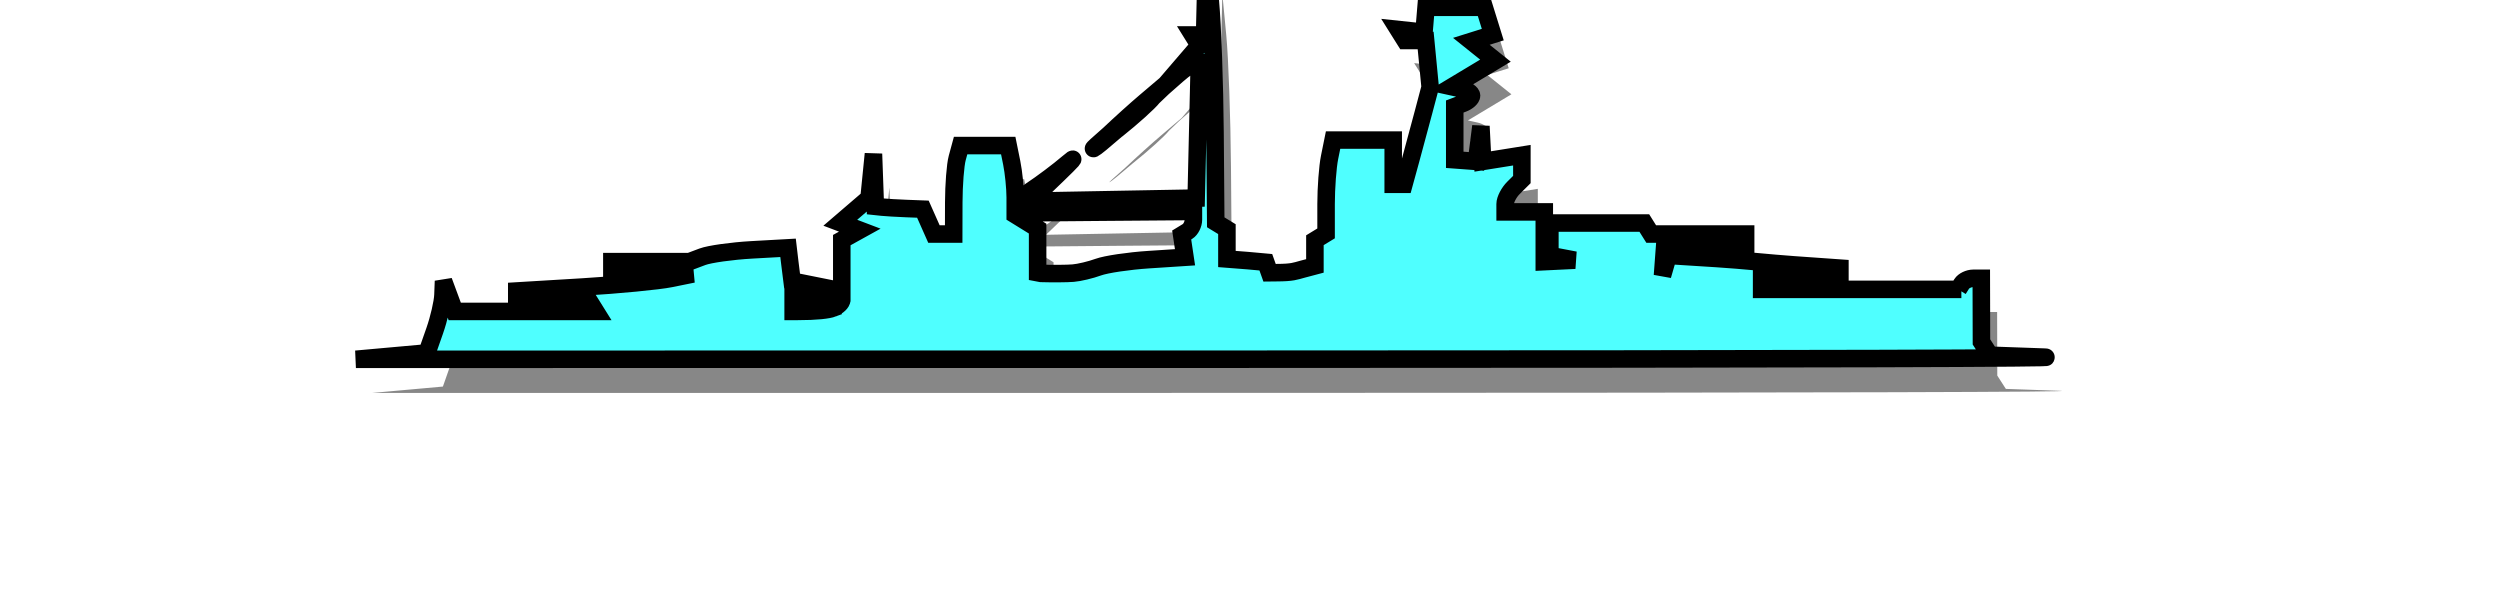
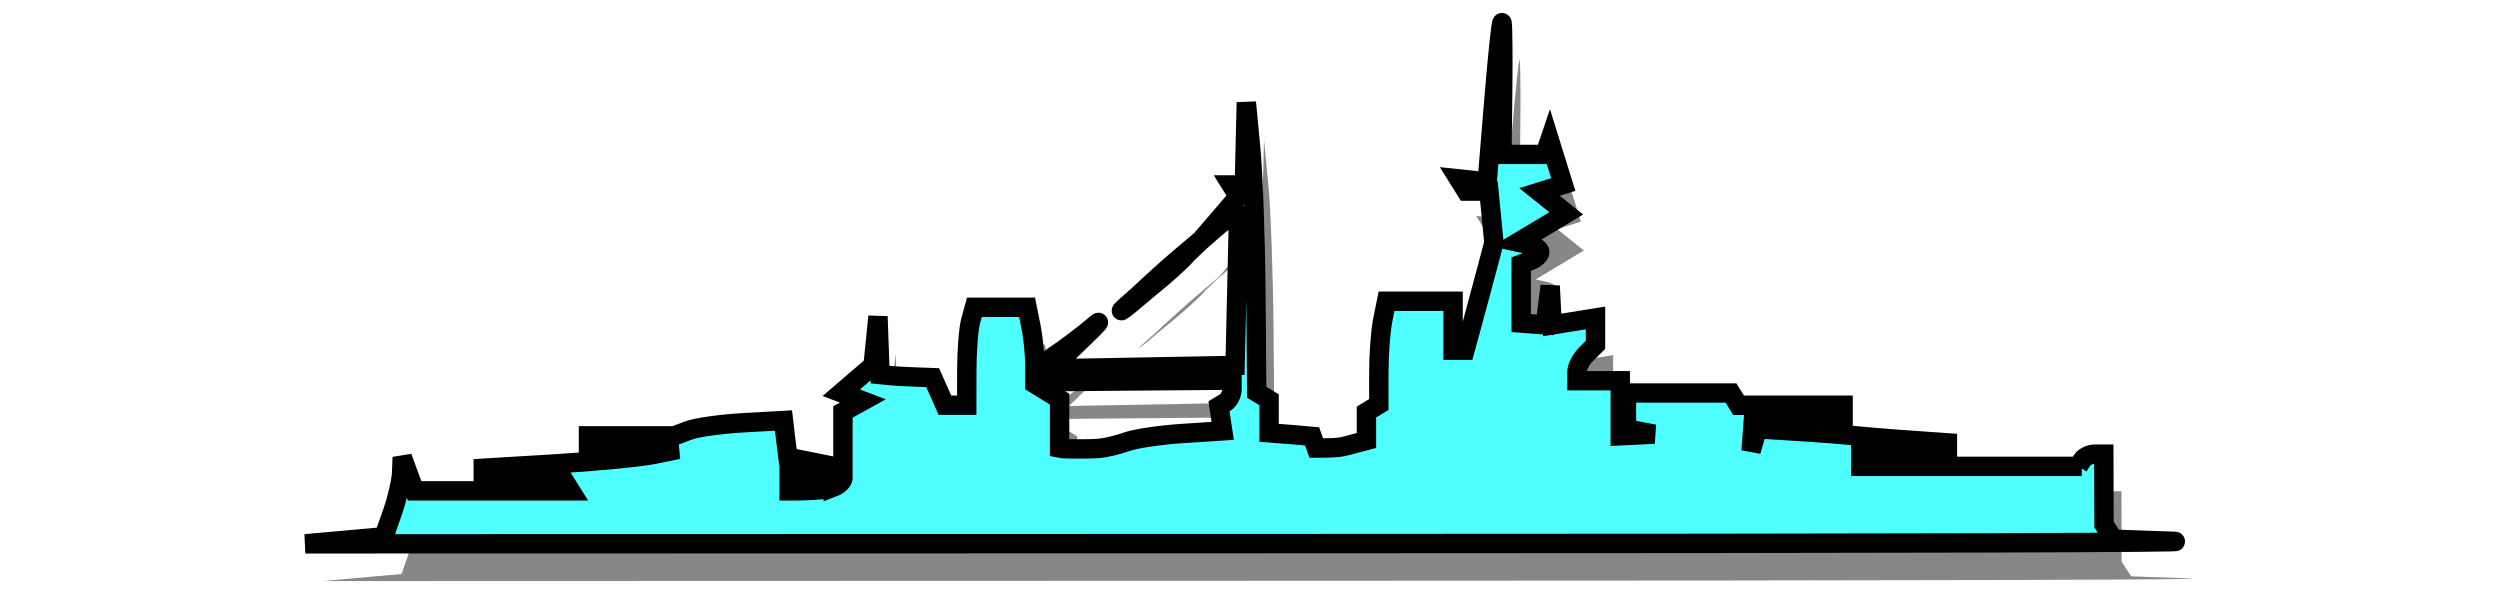
<svg xmlns="http://www.w3.org/2000/svg" id="svg2" version="1.1" width="124.391" height="29.405">
  <defs id="defs6">
    </defs>
-   <path d="m 18.503,19.552 1.767,-0.159 1.767,-0.159 0.386,-1.1 c 0.212,-0.605 0.398,-1.41 0.412,-1.788 l 0.026,-0.688 0.28,0.757 0.28,0.757 h 6.576 0.439 L 30.263,16.895 30.091,16.62 h -1.793 -1.793 V 16.386 16.153 l 3.271,-0.197 c 1.799,-0.108 3.772,-0.298 4.384,-0.422 l 1.113,-0.226 -2.018,-0.032 -2.018,-0.032 V 14.97 14.694 h 1.93 1.93 l 0.645,-0.243 c 0.355,-0.133 1.459,-0.288 2.454,-0.344 l 1.808,-0.101 0.085,0.723 0.116,0.928 2.472,0.496 v -1.266 -1.266 l 0.448,-0.248 0.448,-0.248 -0.485,-0.184 -0.485,-0.184 0.715,-0.614 0.715,-0.614 0.11,-1.1 0.11,-1.1 0.047,1.307 0.047,1.307 0.348,0.037 c 0.191,0.02 0.724,0.051 1.183,0.069 l 0.835,0.032 0.275,0.619 0.275,0.619 h 0.491 0.491 l 0.004,-1.582 c 0.002,-0.87 0.079,-1.86 0.172,-2.201 l 0.168,-0.619 h 1.185 1.185 l 0.174,0.86 c 0.096,0.473 0.174,1.248 0.174,1.722 v 0.862 l 0.557,0.344 0.557,0.344 v 1.098 1.098 l 0.167,0.032 c 0.574,0.017 1.294,0.012 1.6,-0.013 0.306,-0.025 0.87,-0.159 1.253,-0.299 0.383,-0.14 1.51,-0.307 2.505,-0.372 l 1.809,-0.118 -0.083,-0.554 -0.083,-0.554 0.292,-0.178 c 0.16,-0.098 0.292,-0.362 0.292,-0.586 v -0.408 l -4.523,0.036 -4.175,0.036 -0.006,-0.231 c -0.003,-0.127 0.087,-0.522 0.626,-0.877 0.539,-0.355 1.363,-0.974 1.832,-1.376 0.468,-0.401 0.237,-0.138 -0.515,0.585 l -1.367,1.314 4.133,-0.076 4.133,-0.076 0.078,-3.37 0.078,-3.37 h -0.199 c -0.11,0 -0.516,0.279 -0.903,0.619 L 58.662,6.028 59.562,4.98 60.463,3.932 60.301,3.673 60.139,3.415 h 0.295 0.295 l 0.045,-1.857 0.045,-1.857 0.197,2.063 c 0.108,1.135 0.213,4.068 0.233,6.518 l 0.036,4.454 0.278,0.17 0.278,0.17 v 0.743 0.743 l 1.043,0.081 0.893,0.081 0.093,0.261 0.093,0.261 0.356,-0.004 c 0.791,-0.002 0.929,-0.078 1.274,-0.17 l 0.626,-0.166 v -0.639 -0.639 l 0.278,-0.17 0.278,-0.17 v -1.462 c 0,-0.804 0.078,-1.849 0.174,-2.322 l 0.174,-0.86 h 1.496 1.496 v 1.1 1.1 h 0.268 0.268 L 70.973,9.674 C 71.149,9.031 71.442,7.943 71.623,7.257 L 71.952,6.01 71.84,4.85 71.728,3.69 h -0.511 -0.511 l -0.172,-0.275 -0.172,-0.275 0.642,0.068 0.642,0.068 0.306,-3.714 c 0.168,-2.043 0.332,-3.59 0.365,-3.439 0.033,0.151 0.045,1.544 0.027,3.095 l -0.032,2.82 h 0.966 0.966 l 0.105,-0.31 0.105,-0.31 0.307,0.989 0.307,0.989 -0.533,0.167 -0.533,0.167 0.6,0.481 0.6,0.481 -1.082,0.65 -1.082,0.65 0.487,0.107 c 0.268,0.059 0.487,0.209 0.487,0.333 0,0.124 -0.188,0.297 -0.418,0.384 l -0.418,0.158 v 1.326 1.326 l 0.54,0.04 0.54,0.04 0.111,-0.876 0.111,-0.876 0.045,0.877 0.045,0.877 0.974,-0.156 0.974,-0.156 v 0.606 0.606 l -0.418,0.413 c -0.23,0.227 -0.418,0.59 -0.418,0.806 v 0.393 h 0.974 0.974 v 1.238 1.238 l 0.765,-0.037 0.765,-0.037 -0.626,-0.119 -0.626,-0.119 v -0.806 -0.806 h 2.349 2.349 l 0.172,0.275 0.172,0.275 h 2.349 2.349 v 0.263 0.263 l -2.018,0.081 -2.018,0.081 -0.051,0.688 -0.051,0.688 0.145,-0.5 0.145,-0.5 2.411,0.153 c 1.326,0.084 2.568,0.226 3.831,0.315 l 2.296,0.162 v 0.254 0.254 h -1.948 -1.948 v 0.275 0.275 h 9.939 -0.155 l 0.172,-0.275 c 0.095,-0.151 0.353,-0.275 0.573,-0.275 h 0.401 l 0.004,1.582 0.004,1.582 0.213,0.331 0.213,0.331 2.712,0.096 c 1.144,0.053 -10.194,0.099 -40.123,0.103 z m 23.741,-2.544 c 0.238,-0.092 0.433,-0.278 0.433,-0.413 v -0.277 l -1.782,-0.005 h -0.637 v 0.444 0.413 h 0.204 c 0.967,0 1.543,-0.07 1.782,-0.161 z M 56.363,8.126 c -0.687,0.589 -1.072,0.902 -1.154,0.94 -0.062,0.028 0.197,-0.21 0.778,-0.717 0.542,-0.514 1.353,-1.244 1.801,-1.622 L 59.074,5.635 58.164,6.504 C 57.954,6.773 57.144,7.503 56.363,8.126 Z" id="shadow" style="display:inline;fill:#000000;fill-opacity:0.471;stroke:none;stroke-width:0.904;stroke-miterlimit:4;stroke-dasharray:none;stroke-opacity:0.471" />
-   <path d="m 17.709,17.877 1.767,-0.159 1.767,-0.159 0.386,-1.1 c 0.212,-0.605 0.398,-1.41 0.412,-1.788 l 0.026,-0.688 0.28,0.757 0.28,0.757 h 6.576 0.439 L 29.47,15.221 29.298,14.946 h -1.793 -1.793 v -0.234 -0.234 l 3.271,-0.197 c 1.799,-0.108 3.772,-0.298 4.384,-0.422 l 1.113,-0.226 -2.018,-0.032 -2.018,-0.032 v -0.275 -0.275 h 1.93 1.93 l 0.645,-0.243 c 0.355,-0.133 1.459,-0.288 2.454,-0.344 l 1.808,-0.101 0.085,0.723 0.116,0.928 2.472,0.496 V 13.212 11.947 l 0.448,-0.248 0.448,-0.248 -0.485,-0.184 -0.485,-0.184 0.715,-0.614 0.715,-0.614 0.11,-1.1 0.11,-1.1 0.047,1.307 0.047,1.307 0.348,0.037 c 0.191,0.02 0.724,0.051 1.183,0.069 l 0.835,0.032 0.275,0.619 0.275,0.619 h 0.491 0.491 l 0.004,-1.582 c 0.002,-0.87 0.079,-1.86 0.172,-2.201 l 0.168,-0.619 h 1.185 1.185 l 0.174,0.86 c 0.096,0.473 0.174,1.248 0.174,1.722 v 0.862 l 0.557,0.344 0.557,0.344 v 1.098 1.098 l 0.167,0.032 c 0.574,0.017 1.294,0.012 1.6,-0.013 0.306,-0.025 0.87,-0.159 1.253,-0.299 0.383,-0.14 1.51,-0.307 2.505,-0.372 l 1.809,-0.118 -0.083,-0.554 -0.083,-0.554 0.292,-0.178 c 0.16,-0.098 0.292,-0.362 0.292,-0.586 v -0.408 l -4.523,0.036 -4.175,0.036 -0.006,-0.231 c -0.003,-0.127 0.087,-0.522 0.626,-0.877 0.539,-0.355 1.363,-0.974 1.832,-1.376 0.468,-0.401 0.237,-0.138 -0.515,0.585 l -1.367,1.314 4.133,-0.076 4.133,-0.076 0.078,-3.37 0.078,-3.37 H 59.475 c -0.11,0 -0.516,0.279 -0.903,0.619 L 57.868,4.354 58.769,3.305 59.669,2.257 59.507,1.999 59.346,1.74 h 0.295 0.295 l 0.045,-1.857 0.045,-1.857 0.197,2.063 C 60.33,1.224 60.435,4.157 60.455,6.607 l 0.036,4.454 0.278,0.17 0.278,0.17 v 0.743 0.743 l 1.043,0.081 0.893,0.081 0.093,0.261 0.093,0.261 0.356,-0.004 c 0.791,-0.002 0.929,-0.078 1.274,-0.17 l 0.626,-0.166 v -0.639 -0.639 l 0.278,-0.17 0.278,-0.17 v -1.462 c 0,-0.804 0.078,-1.849 0.174,-2.322 l 0.174,-0.86 h 1.496 1.496 v 1.1 1.1 h 0.268 0.268 l 0.321,-1.169 C 70.355,7.356 70.648,6.269 70.829,5.583 L 71.159,4.336 71.047,3.175 70.935,2.015 H 70.424 69.913 L 69.741,1.741 69.569,1.466 l 0.642,0.068 0.642,0.068 0.306,-3.714 c 0.168,-2.043 0.332,-3.59 0.365,-3.439 0.033,0.151 0.045,1.544 0.027,3.095 l -0.032,2.82 h 0.966 0.966 l 0.105,-0.31 0.105,-0.31 0.307,0.989 0.307,0.989 -0.533,0.167 -0.533,0.167 0.6,0.481 0.6,0.481 -1.082,0.65 -1.082,0.65 0.487,0.107 c 0.268,0.059 0.487,0.209 0.487,0.333 0,0.124 -0.188,0.297 -0.418,0.384 l -0.418,0.158 v 1.326 1.326 l 0.54,0.04 0.54,0.04 0.111,-0.876 0.111,-0.876 0.045,0.877 0.045,0.877 0.974,-0.156 0.974,-0.156 V 8.326 8.932 L 75.308,9.345 C 75.078,9.572 74.89,9.935 74.89,10.151 v 0.393 h 0.974 0.974 v 1.238 1.238 l 0.765,-0.037 0.765,-0.037 -0.626,-0.119 -0.626,-0.119 v -0.806 -0.806 h 2.35 2.349 l 0.172,0.275 0.172,0.275 h 2.349 2.349 v 0.263 0.263 l -2.018,0.081 -2.018,0.081 -0.051,0.688 -0.051,0.688 0.145,-0.5 0.145,-0.5 2.411,0.153 c 1.326,0.084 2.568,0.226 3.831,0.315 l 2.296,0.162 v 0.254 0.254 H 89.601 87.652 v 0.275 0.275 h 9.939 -0.155 l 0.172,-0.275 c 0.095,-0.151 0.353,-0.275 0.573,-0.275 h 0.401 l 0.004,1.582 0.004,1.582 0.213,0.331 0.213,0.331 2.712,0.096 c 1.144,0.053 -10.194,0.099 -40.123,0.103 z m 23.741,-2.544 c 0.238,-0.092 0.433,-0.278 0.433,-0.413 v -0.277 l -1.782,-0.005 h -0.637 v 0.444 0.413 h 0.204 c 0.967,0 1.543,-0.07 1.782,-0.161 z M 55.57,6.451 c -0.687,0.589 -1.072,0.902 -1.154,0.94 -0.062,0.028 0.197,-0.21 0.778,-0.717 C 55.735,6.161 56.546,5.431 56.994,5.052 L 58.281,3.96 57.37,4.829 c -0.209,0.269 -1.02,1 -1.801,1.622 z" id="hull" style="display:inline;fill:#4fffff;fill-opacity:1;stroke:#000000;stroke-width:0.872;stroke-opacity:1" />
+   <path d="m 16.069,28.912 1.955,-0.176 1.955,-0.176 0.427,-1.218 c 0.235,-0.67 0.44,-1.56 0.456,-1.979 l 0.029,-0.761 0.309,0.837 0.309,0.837 h 7.276 0.486 L 29.082,25.973 28.892,25.668 H 26.908 24.924 V 25.41 25.151 l 3.619,-0.218 c 1.99,-0.12 4.173,-0.33 4.851,-0.467 l 1.232,-0.25 -2.233,-0.035 -2.233,-0.035 V 23.842 23.537 h 2.136 2.136 l 0.714,-0.268 c 0.393,-0.148 1.615,-0.319 2.715,-0.381 l 2.001,-0.112 0.094,0.8 0.128,1.026 2.736,0.548 v -1.401 -1.401 l 0.496,-0.274 0.496,-0.274 -0.537,-0.204 -0.537,-0.204 0.791,-0.679 0.791,-0.679 0.122,-1.218 0.122,-1.218 0.052,1.446 0.052,1.446 0.385,0.041 c 0.212,0.023 0.801,0.057 1.309,0.076 l 0.924,0.035 0.304,0.685 0.304,0.685 h 0.543 0.543 l 0.004,-1.75 c 0.002,-0.963 0.088,-2.059 0.19,-2.435 l 0.186,-0.685 h 1.312 1.312 l 0.192,0.951 c 0.106,0.523 0.192,1.381 0.192,1.905 v 0.954 l 0.616,0.38 0.616,0.38 v 1.215 1.215 l 0.185,0.035 c 0.635,0.019 1.432,0.013 1.771,-0.015 0.339,-0.027 0.962,-0.176 1.386,-0.331 0.423,-0.155 1.671,-0.34 2.772,-0.411 l 2.002,-0.13 -0.092,-0.613 -0.092,-0.613 0.323,-0.197 c 0.177,-0.108 0.323,-0.4 0.323,-0.649 v -0.451 l -5.005,0.04 -4.619,0.04 -0.006,-0.255 c -0.004,-0.14 0.096,-0.577 0.693,-0.97 0.596,-0.393 1.509,-1.078 2.027,-1.522 0.518,-0.444 0.262,-0.152 -0.57,0.647 l -1.512,1.454 4.573,-0.084 4.573,-0.084 0.086,-3.729 0.086,-3.729 h -0.221 c -0.121,0 -0.571,0.308 -0.999,0.685 l -0.778,0.685 0.996,-1.16 0.996,-1.16 -0.179,-0.286 -0.179,-0.286 h 0.326 0.326 l 0.05,-2.055 0.05,-2.055 0.218,2.283 c 0.12,1.256 0.236,4.501 0.258,7.212 l 0.04,4.929 0.308,0.188 0.308,0.188 v 0.822 0.822 l 1.154,0.089 0.988,0.089 0.103,0.289 0.103,0.289 0.394,-0.004 c 0.875,-0.002 1.028,-0.087 1.409,-0.188 l 0.693,-0.184 v -0.708 -0.708 l 0.308,-0.188 0.308,-0.188 v -1.618 c 0,-0.89 0.087,-2.046 0.192,-2.57 l 0.192,-0.951 h 1.655 1.655 v 1.218 1.218 h 0.296 0.296 l 0.355,-1.294 c 0.195,-0.712 0.519,-1.915 0.719,-2.674 l 0.365,-1.38 -0.124,-1.284 -0.124,-1.284 h -0.565 -0.565 l -0.19,-0.304 -0.19,-0.304 0.711,0.076 0.711,0.076 0.338,-4.11 c 0.186,-2.26 0.368,-3.973 0.404,-3.805 0.036,0.167 0.049,1.709 0.03,3.425 l -0.036,3.12 h 1.069 1.069 l 0.116,-0.344 0.116,-0.344 0.34,1.094 0.34,1.094 -0.59,0.185 -0.59,0.185 0.664,0.532 0.664,0.532 -1.197,0.719 -1.197,0.719 0.539,0.119 c 0.296,0.065 0.539,0.231 0.539,0.368 0,0.137 -0.208,0.328 -0.462,0.425 l -0.462,0.175 v 1.467 1.467 l 0.598,0.045 0.598,0.045 0.123,-0.969 0.123,-0.969 0.049,0.97 0.049,0.97 1.078,-0.173 1.078,-0.173 v 0.67 0.67 l -0.462,0.457 c -0.254,0.251 -0.462,0.652 -0.462,0.891 v 0.435 h 1.078 1.078 v 1.37 1.37 l 0.847,-0.041 0.847,-0.041 -0.693,-0.132 -0.693,-0.132 v -0.892 -0.892 h 2.6 2.6 l 0.19,0.304 0.19,0.304 h 2.6 2.6 v 0.291 0.291 l -2.233,0.089 -2.233,0.089 -0.057,0.761 -0.057,0.761 0.161,-0.554 0.161,-0.554 2.668,0.169 c 1.468,0.093 2.842,0.25 4.239,0.349 l 2.541,0.18 v 0.281 0.281 h -2.156 -2.156 v 0.304 0.304 h 10.997 -0.171 l 0.19,-0.304 c 0.105,-0.167 0.39,-0.304 0.634,-0.304 h 0.444 l 0.005,1.75 0.005,1.75 0.235,0.366 0.235,0.366 3,0.106 c 1.265,0.059 -11.279,0.11 -44.395,0.114 z m 26.269,-2.815 c 0.264,-0.102 0.48,-0.307 0.48,-0.457 v -0.307 l -1.971,-0.006 h -0.705 v 0.491 0.457 h 0.225 c 1.07,0 1.708,-0.077 1.971,-0.179 z m 15.623,-9.827 c -0.76,0.652 -1.186,0.998 -1.277,1.04 -0.069,0.031 0.218,-0.233 0.86,-0.793 0.6,-0.569 1.497,-1.377 1.993,-1.795 l 1.424,-1.208 -1.007,0.961 c -0.232,0.298 -1.128,1.106 -1.993,1.795 z" id="shadow" style="display:inline;fill:#000000;fill-opacity:0.471;stroke:none;stroke-width:1;stroke-miterlimit:4;stroke-dasharray:none;stroke-opacity:0.471" />
+   <path d="m 15.191,27.059 1.955,-0.176 1.955,-0.176 0.427,-1.218 c 0.235,-0.67 0.44,-1.56 0.456,-1.979 l 0.029,-0.761 0.309,0.837 0.309,0.837 h 7.276 0.486 l -0.19,-0.304 -0.19,-0.304 h -1.984 -1.984 v -0.259 -0.259 l 3.619,-0.218 c 1.99,-0.12 4.173,-0.33 4.851,-0.467 l 1.232,-0.25 -2.233,-0.035 -2.233,-0.035 v -0.304 -0.304 h 2.136 2.136 l 0.714,-0.268 c 0.393,-0.148 1.615,-0.319 2.715,-0.381 l 2.001,-0.112 0.094,0.8 0.128,1.026 2.736,0.548 V 21.897 20.497 l 0.496,-0.274 0.496,-0.274 -0.537,-0.204 -0.537,-0.204 0.791,-0.679 0.791,-0.679 0.122,-1.218 0.122,-1.218 0.052,1.446 0.052,1.446 0.385,0.041 c 0.212,0.023 0.801,0.057 1.309,0.076 l 0.924,0.035 0.304,0.685 0.304,0.685 h 0.543 0.543 l 0.004,-1.75 c 0.002,-0.963 0.088,-2.059 0.19,-2.435 l 0.186,-0.685 h 1.312 1.312 l 0.192,0.951 c 0.106,0.523 0.192,1.381 0.192,1.905 v 0.954 l 0.616,0.38 0.616,0.38 v 1.215 1.215 l 0.185,0.035 c 0.635,0.019 1.432,0.013 1.771,-0.015 0.339,-0.027 0.962,-0.176 1.386,-0.331 0.423,-0.155 1.671,-0.34 2.772,-0.411 l 2.002,-0.13 -0.092,-0.613 -0.092,-0.613 0.323,-0.197 c 0.177,-0.108 0.323,-0.4 0.323,-0.649 v -0.451 l -5.005,0.04 -4.619,0.04 -0.006,-0.255 c -0.004,-0.14 0.096,-0.577 0.693,-0.97 0.596,-0.393 1.509,-1.078 2.027,-1.522 0.518,-0.444 0.262,-0.152 -0.57,0.647 l -1.512,1.454 4.573,-0.084 4.573,-0.084 0.086,-3.729 0.086,-3.729 h -0.221 c -0.121,0 -0.571,0.308 -0.999,0.685 l -0.778,0.685 0.996,-1.16 0.996,-1.16 -0.179,-0.286 -0.179,-0.286 h 0.326 0.326 l 0.05,-2.055 0.05,-2.055 0.218,2.283 c 0.12,1.256 0.236,4.501 0.258,7.212 l 0.04,4.929 0.308,0.188 0.308,0.188 v 0.822 0.822 l 1.154,0.089 0.988,0.089 0.103,0.289 0.103,0.289 0.394,-0.004 c 0.875,-0.002 1.028,-0.087 1.409,-0.188 L 67.99,21.918 V 21.21 20.503 l 0.308,-0.188 0.308,-0.188 v -1.618 c 0,-0.89 0.087,-2.046 0.192,-2.57 l 0.192,-0.951 h 1.655 1.655 v 1.218 1.218 h 0.296 0.296 l 0.355,-1.294 c 0.195,-0.712 0.519,-1.915 0.719,-2.674 l 0.365,-1.38 -0.124,-1.284 -0.124,-1.284 H 73.519 72.954 l -0.19,-0.304 -0.19,-0.304 0.711,0.076 0.711,0.076 0.338,-4.11 c 0.186,-2.26 0.368,-3.973 0.404,-3.805 0.036,0.167 0.049,1.709 0.03,3.425 l -0.036,3.12 h 1.069 1.069 l 0.116,-0.344 0.116,-0.344 0.34,1.094 0.34,1.094 -0.59,0.185 -0.59,0.185 0.664,0.532 0.664,0.532 -1.197,0.719 -1.197,0.719 0.539,0.119 c 0.296,0.065 0.539,0.231 0.539,0.368 0,0.137 -0.208,0.328 -0.462,0.425 l -0.462,0.175 v 1.467 1.467 l 0.598,0.045 0.598,0.045 0.123,-0.969 0.123,-0.969 0.049,0.97 0.049,0.97 1.078,-0.173 1.078,-0.173 v 0.67 0.67 l -0.462,0.457 c -0.254,0.251 -0.462,0.652 -0.462,0.891 v 0.435 h 1.078 1.078 v 1.37 1.37 l 0.847,-0.041 0.847,-0.041 -0.693,-0.132 -0.693,-0.132 v -0.892 -0.892 h 2.6 2.6 l 0.19,0.304 0.19,0.304 h 2.6 2.6 v 0.291 0.291 l -2.233,0.089 -2.233,0.089 -0.057,0.761 -0.057,0.761 0.161,-0.554 0.161,-0.554 2.668,0.169 c 1.468,0.093 2.842,0.25 4.239,0.349 l 2.541,0.18 v 0.281 0.281 h -2.156 -2.156 v 0.304 0.304 h 10.997 -0.171 l 0.19,-0.304 c 0.105,-0.167 0.39,-0.304 0.634,-0.304 h 0.444 l 0.005,1.75 0.005,1.75 0.235,0.366 0.235,0.366 3,0.106 c 1.265,0.059 -11.279,0.11 -44.395,0.114 z M 41.461,24.244 c 0.264,-0.102 0.48,-0.307 0.48,-0.457 v -0.307 l -1.971,-0.006 h -0.705 v 0.491 0.457 h 0.225 c 1.07,0 1.708,-0.077 1.971,-0.179 z m 15.623,-9.827 c -0.76,0.652 -1.186,0.998 -1.277,1.04 -0.069,0.031 0.218,-0.233 0.86,-0.793 0.6,-0.569 1.497,-1.377 1.993,-1.795 l 1.424,-1.208 -1.007,0.961 c -0.232,0.298 -1.128,1.106 -1.993,1.795 z" id="hull" style="display:inline;fill:#4fffff;fill-opacity:1;stroke:#000000;stroke-width:0.964;stroke-opacity:1" />
</svg>
